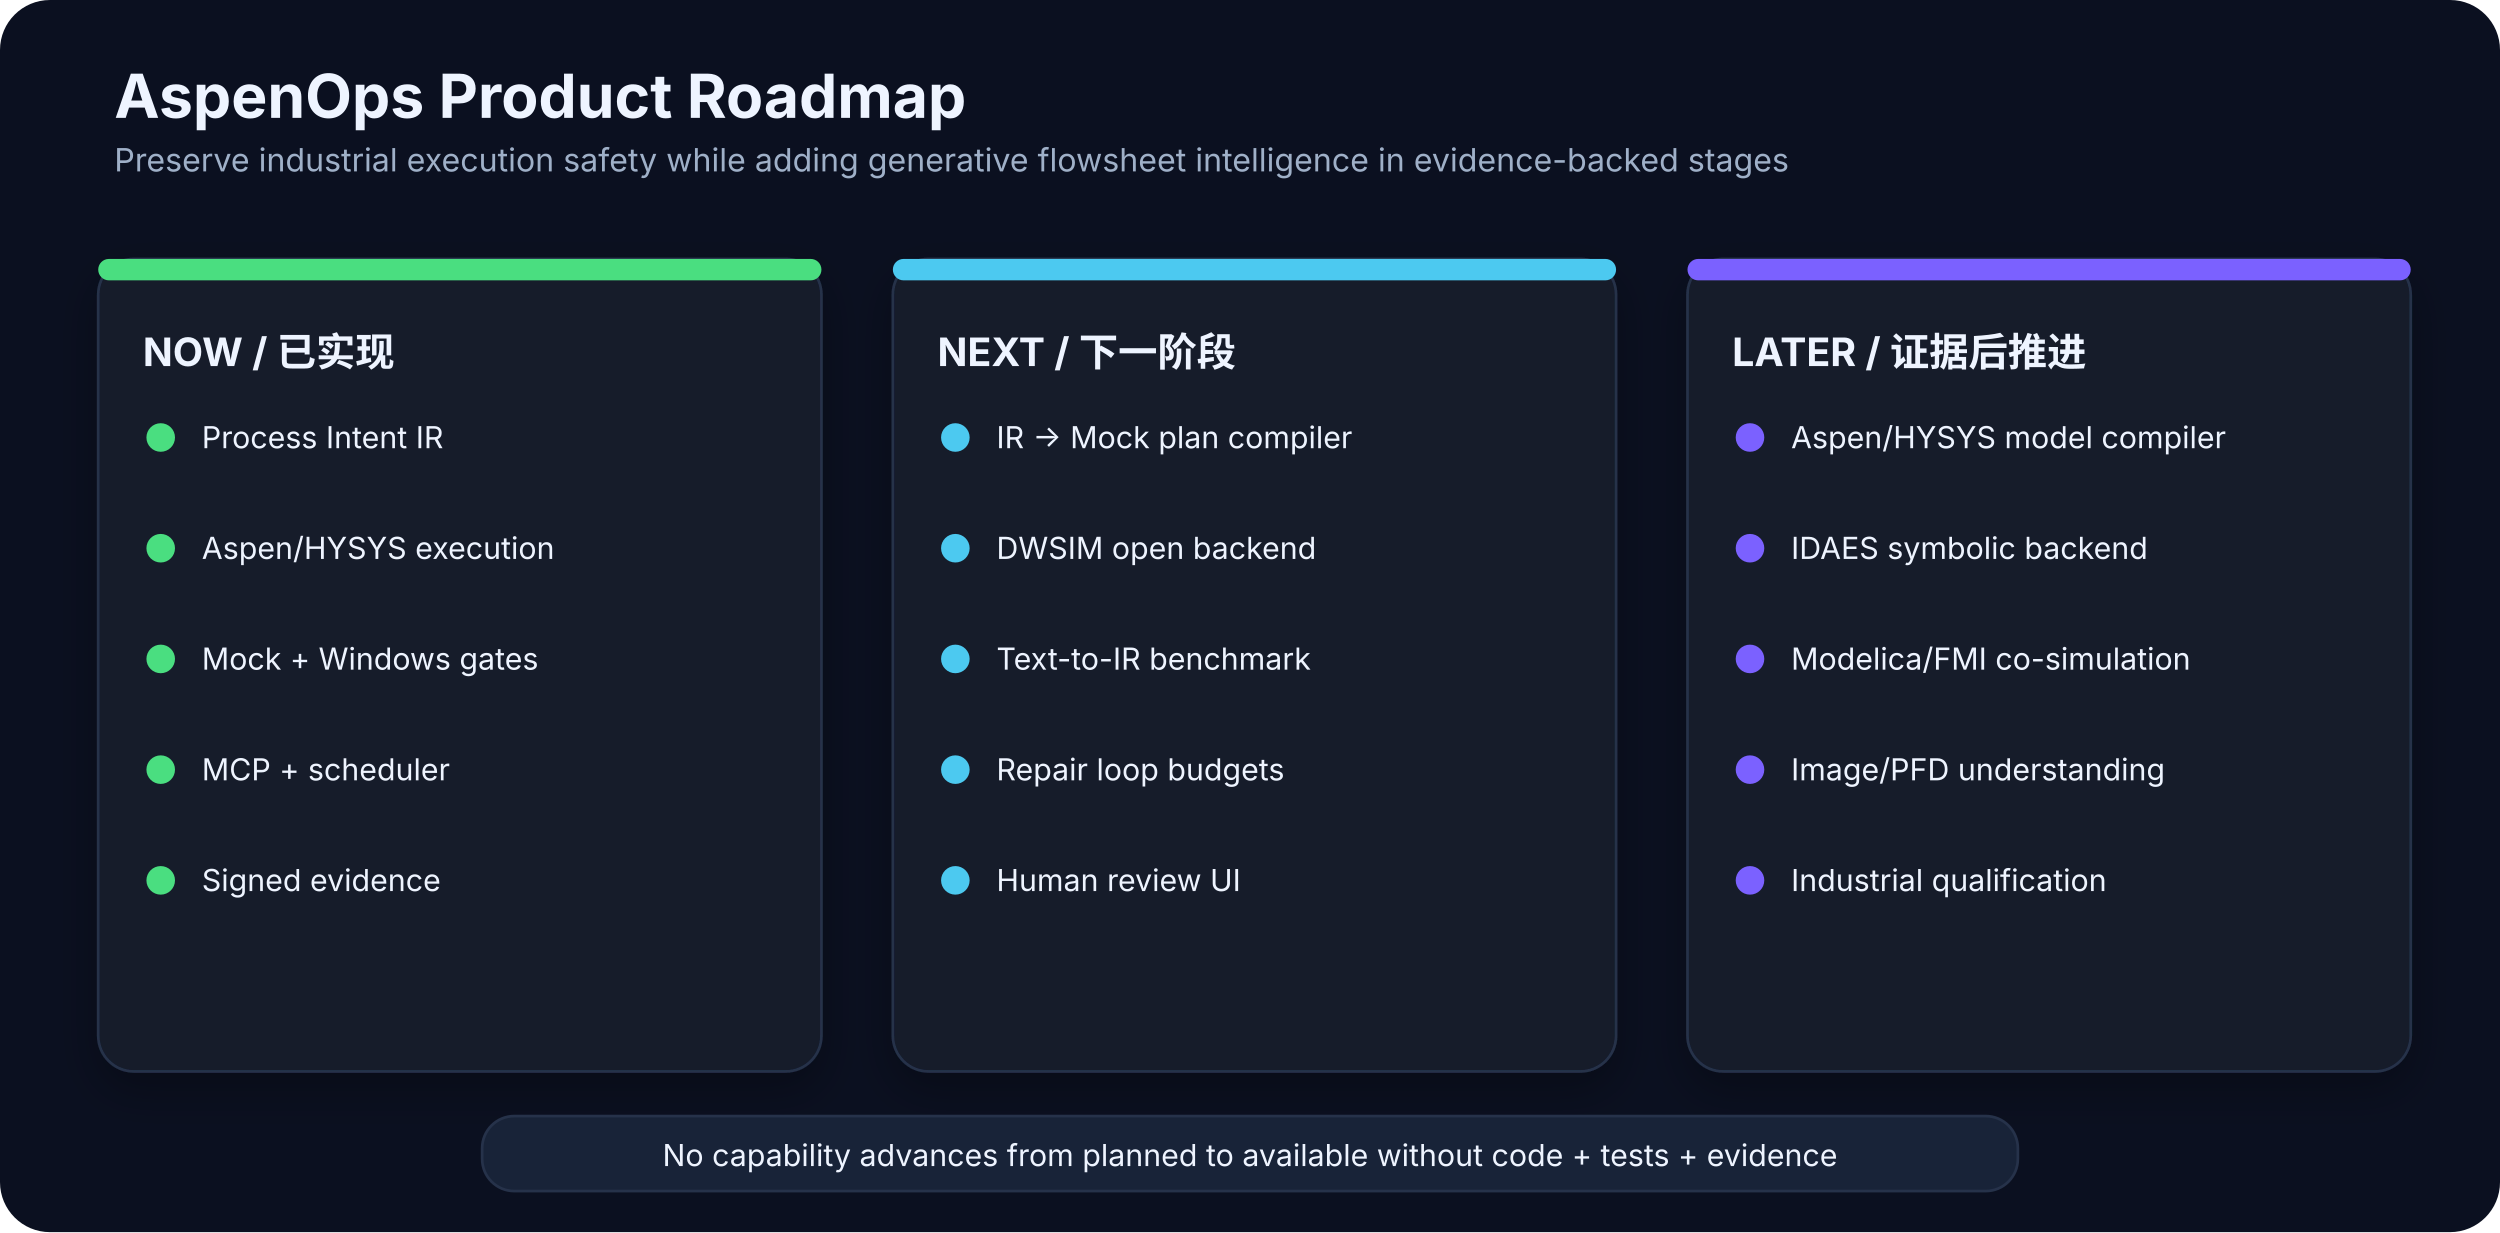
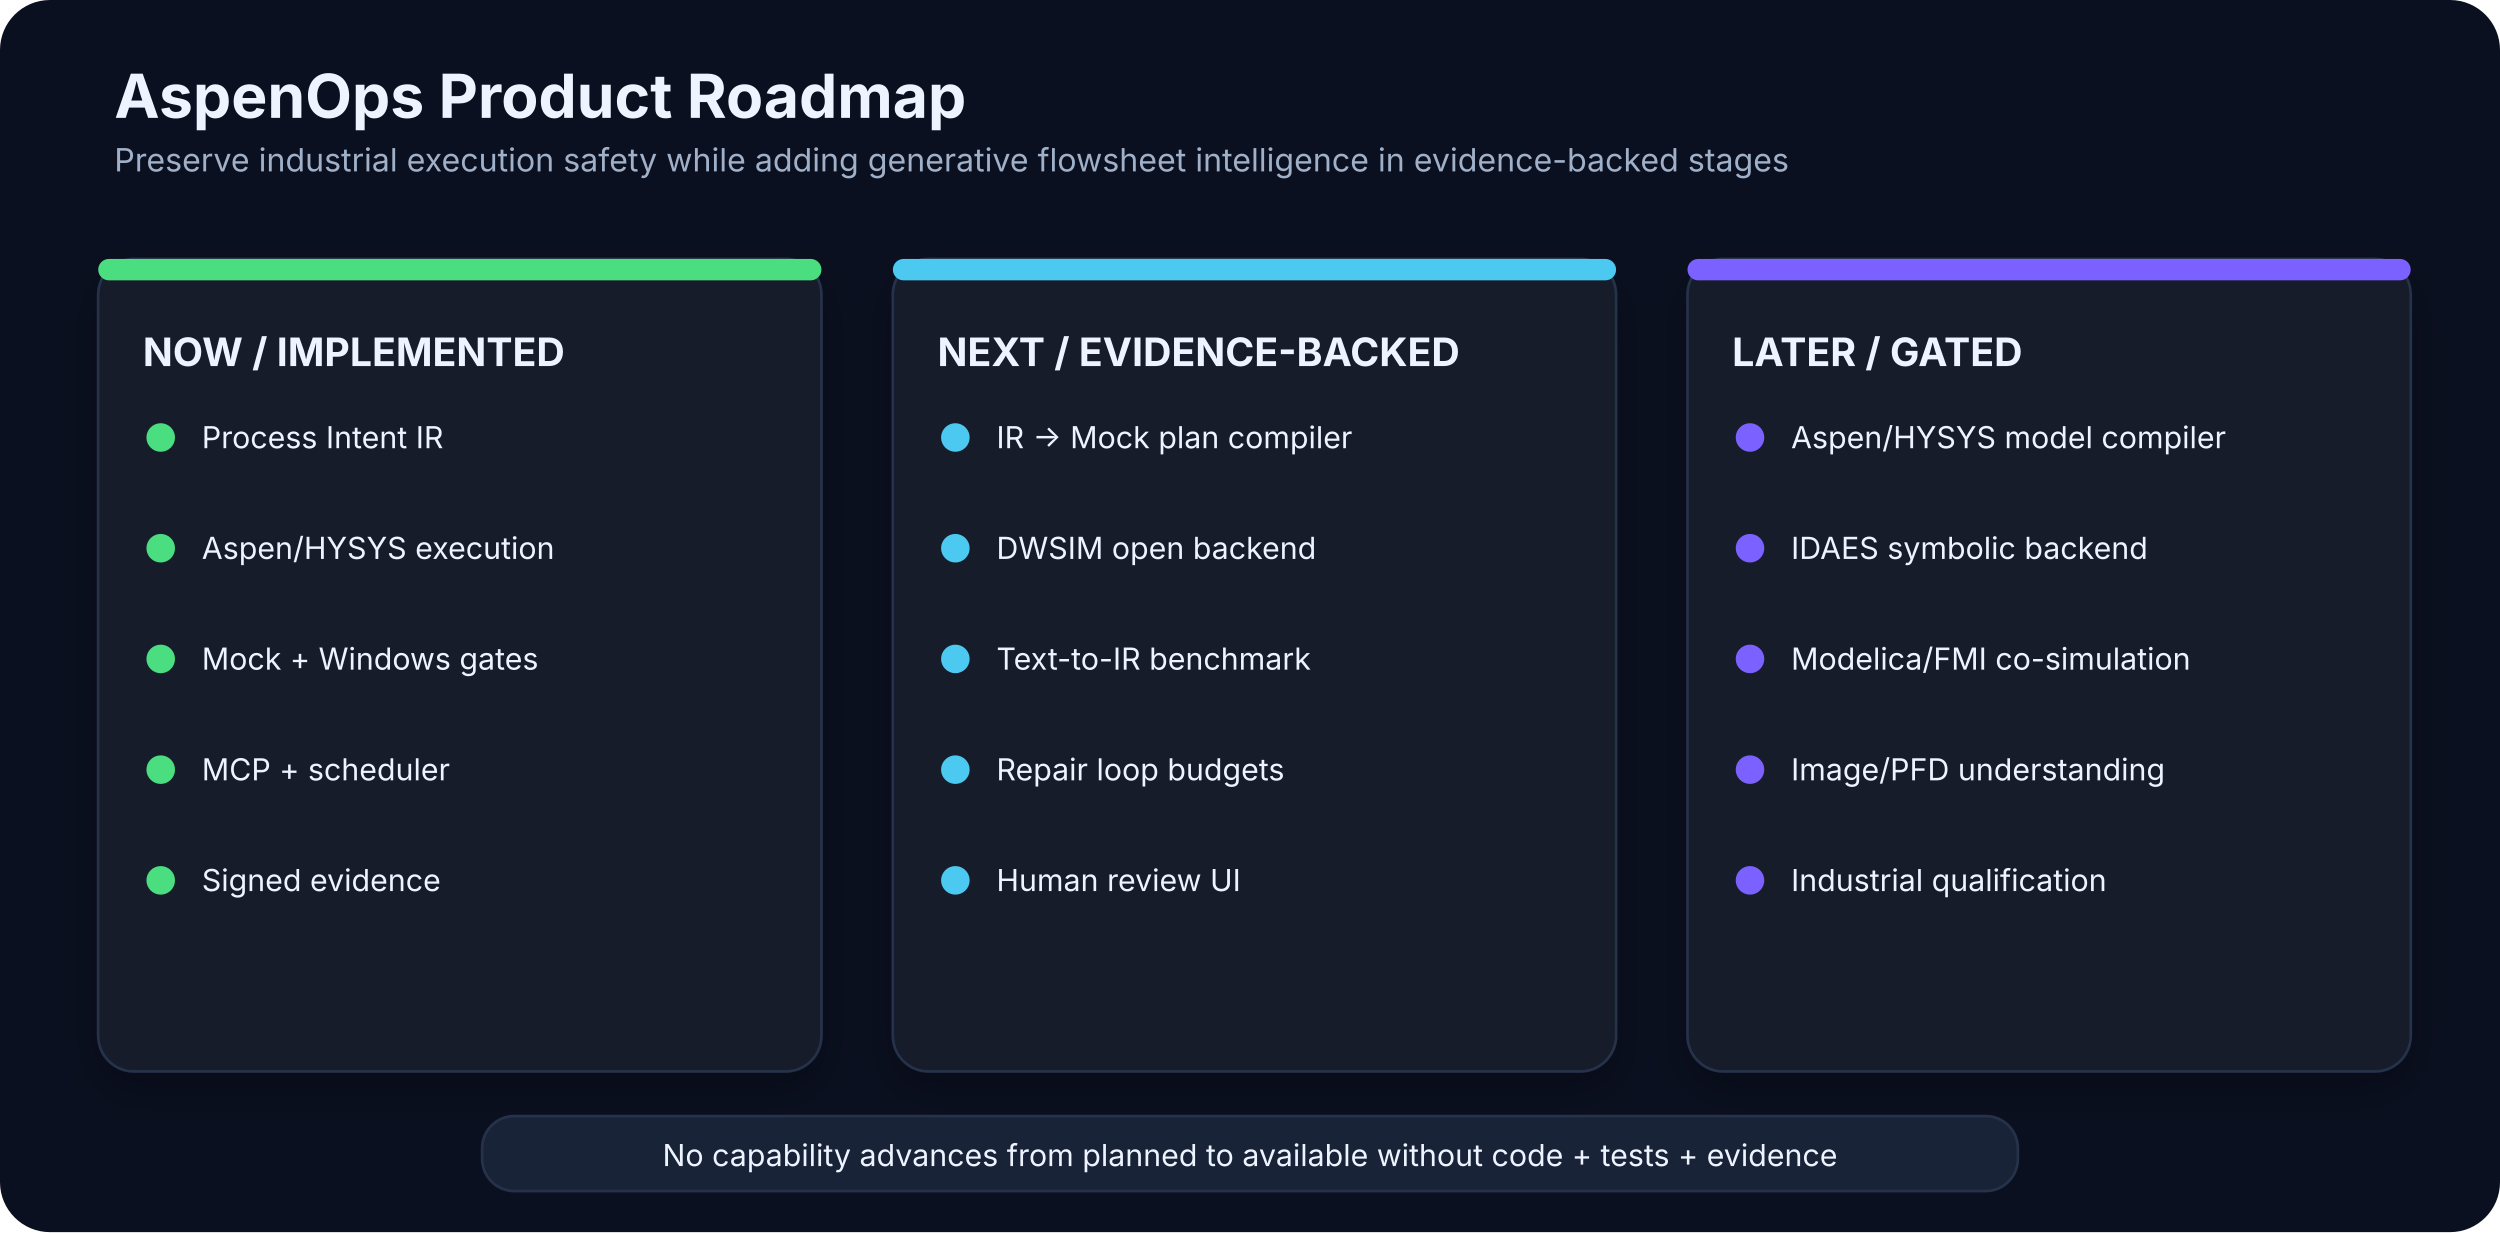
<svg xmlns="http://www.w3.org/2000/svg" width="1400" height="690" viewBox="0 0 1400 690" role="img" aria-labelledby="title desc">
  <rect width="1400" height="690" rx="28" fill="#0b1020" />
  <defs>
    <filter id="shadow" x="-20%" y="-20%" width="140%" height="140%">
      <feDropShadow dx="0" dy="10" stdDeviation="12" flood-color="#000" flood-opacity=".28" />
    </filter>
-     <style>text{font-family:Inter,Segoe UI,Noto Sans CJK SC,Microsoft YaHei,Arial,sans-serif}.title{fill:#eef4ff;font-size:34px;font-weight:750}.sub{fill:#9fb0c8;font-size:18px}.h{fill:#eef4ff;font-size:22px;font-weight:700}.b{fill:#eef4ff;font-size:17px}.panel{fill:#131a2b;stroke:#26324a;stroke-width:1.5}.panel2{fill:#182338;stroke:#26324a;stroke-width:1.5}</style>
+     <style>text{font-family:Inter,Segoe UI,Arial,sans-serif}.title{fill:#eef4ff;font-size:34px;font-weight:750}.sub{fill:#9fb0c8;font-size:18px}.h{fill:#eef4ff;font-size:22px;font-weight:700}.b{fill:#eef4ff;font-size:17px}.panel{fill:#131a2b;stroke:#26324a;stroke-width:1.5}.panel2{fill:#182338;stroke:#26324a;stroke-width:1.5}</style>
  </defs>
  <text x="64" y="66" class="title">AspenOps Product Roadmap</text>
  <text x="64" y="96" class="sub">Preserve industrial execution safety while adding generative flowsheet intelligence in evidence-backed stages</text>
  <rect x="55" y="145" width="405" height="455" rx="20" class="panel" filter="url(#shadow)" />
  <rect x="55" y="145" width="405" height="12" rx="6" fill="#4ade80" />
-   <text x="80" y="205" class="h">NOW / 已实现</text>
+   <text x="80" y="205" class="h">NOW / IMPLEMENTED</text>
  <circle cx="90" cy="245" r="8" fill="#4ade80" />
  <text x="113" y="251" class="b">Process Intent IR</text>
  <circle cx="90" cy="307" r="8" fill="#4ade80" />
  <text x="113" y="313" class="b">Aspen/HYSYS execution</text>
  <circle cx="90" cy="369" r="8" fill="#4ade80" />
  <text x="113" y="375" class="b">Mock + Windows gates</text>
  <circle cx="90" cy="431" r="8" fill="#4ade80" />
  <text x="113" y="437" class="b">MCP + scheduler</text>
  <circle cx="90" cy="493" r="8" fill="#4ade80" />
  <text x="113" y="499" class="b">Signed evidence</text>
  <rect x="500" y="145" width="405" height="455" rx="20" class="panel" filter="url(#shadow)" />
  <rect x="500" y="145" width="405" height="12" rx="6" fill="#4cc9f0" />
-   <text x="525" y="205" class="h">NEXT / 下一阶段</text>
+   <text x="525" y="205" class="h">NEXT / EVIDENCE-BACKED</text>
  <circle cx="535" cy="245" r="8" fill="#4cc9f0" />
  <text x="558" y="251" class="b">IR → Mock plan compiler</text>
  <circle cx="535" cy="307" r="8" fill="#4cc9f0" />
  <text x="558" y="313" class="b">DWSIM open backend</text>
  <circle cx="535" cy="369" r="8" fill="#4cc9f0" />
  <text x="558" y="375" class="b">Text-to-IR benchmark</text>
  <circle cx="535" cy="431" r="8" fill="#4cc9f0" />
  <text x="558" y="437" class="b">Repair loop budgets</text>
  <circle cx="535" cy="493" r="8" fill="#4cc9f0" />
  <text x="558" y="499" class="b">Human review UI</text>
  <rect x="945" y="145" width="405" height="455" rx="20" class="panel" filter="url(#shadow)" />
  <rect x="945" y="145" width="405" height="12" rx="6" fill="#7b61ff" />
-   <text x="970" y="205" class="h">LATER / 证据后推进</text>
+   <text x="970" y="205" class="h">LATER / GATED</text>
  <circle cx="980" cy="245" r="8" fill="#7b61ff" />
  <text x="1003" y="251" class="b">Aspen/HYSYS model compiler</text>
  <circle cx="980" cy="307" r="8" fill="#7b61ff" />
  <text x="1003" y="313" class="b">IDAES symbolic backend</text>
  <circle cx="980" cy="369" r="8" fill="#7b61ff" />
  <text x="1003" y="375" class="b">Modelica/FMI co-simulation</text>
  <circle cx="980" cy="431" r="8" fill="#7b61ff" />
  <text x="1003" y="437" class="b">Image/PFD understanding</text>
  <circle cx="980" cy="493" r="8" fill="#7b61ff" />
  <text x="1003" y="499" class="b">Industrial qualification</text>
  <rect x="270" y="625" width="860" height="42" rx="18" class="panel2" />
  <text x="700" y="653" class="b" text-anchor="middle">No capability advances from planned to available without code + tests + evidence</text>
</svg>
